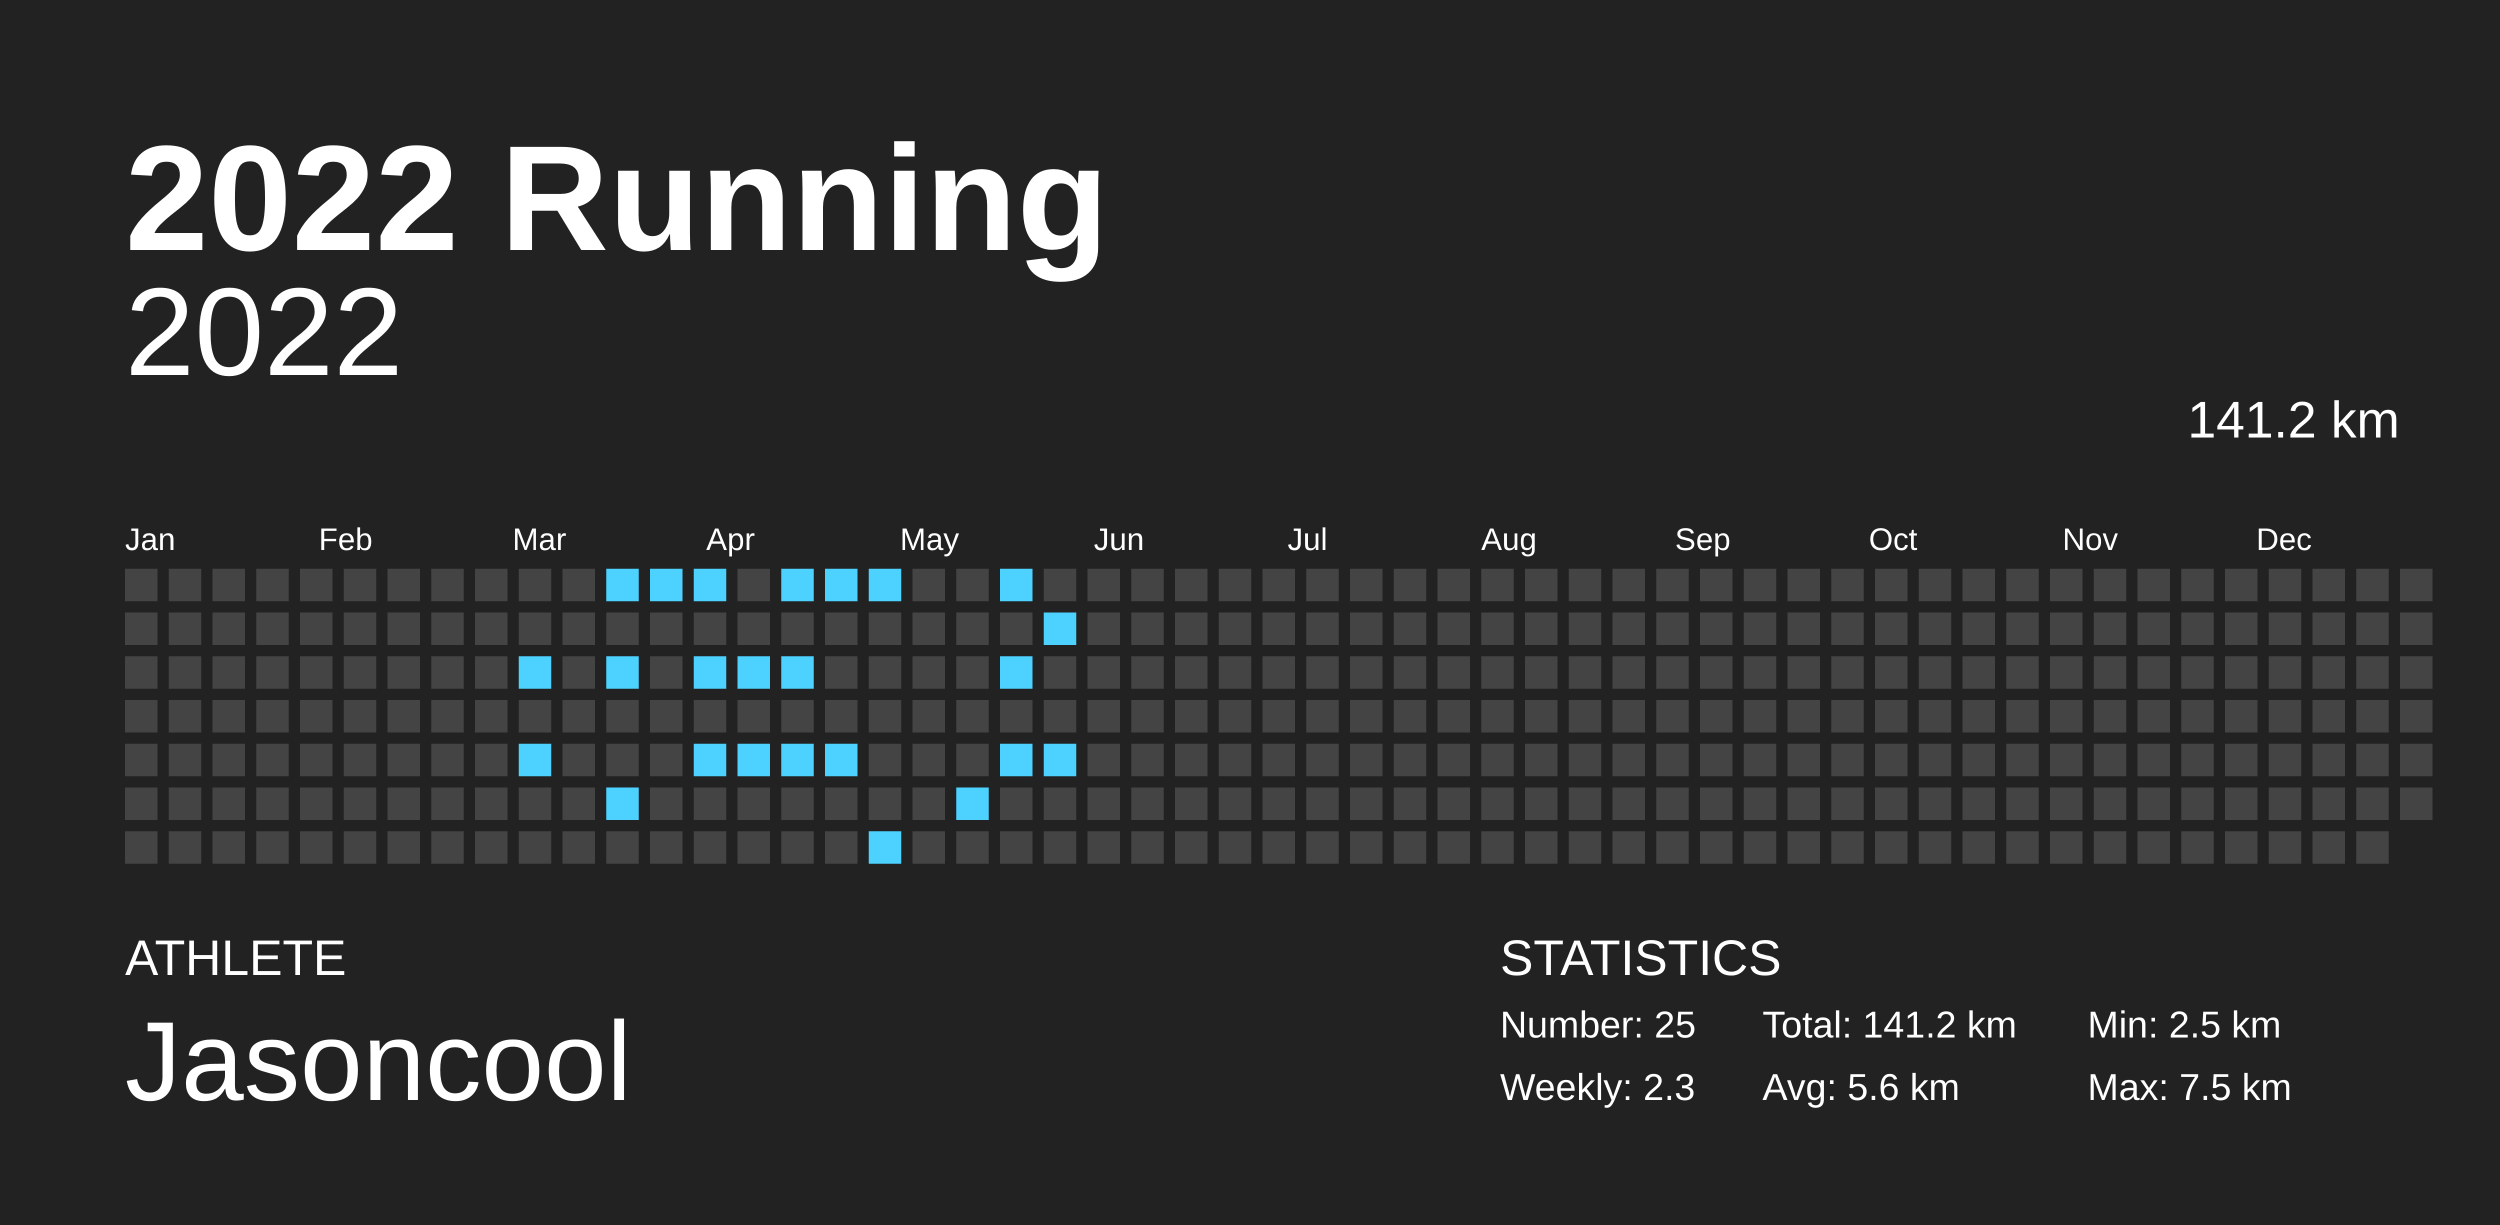
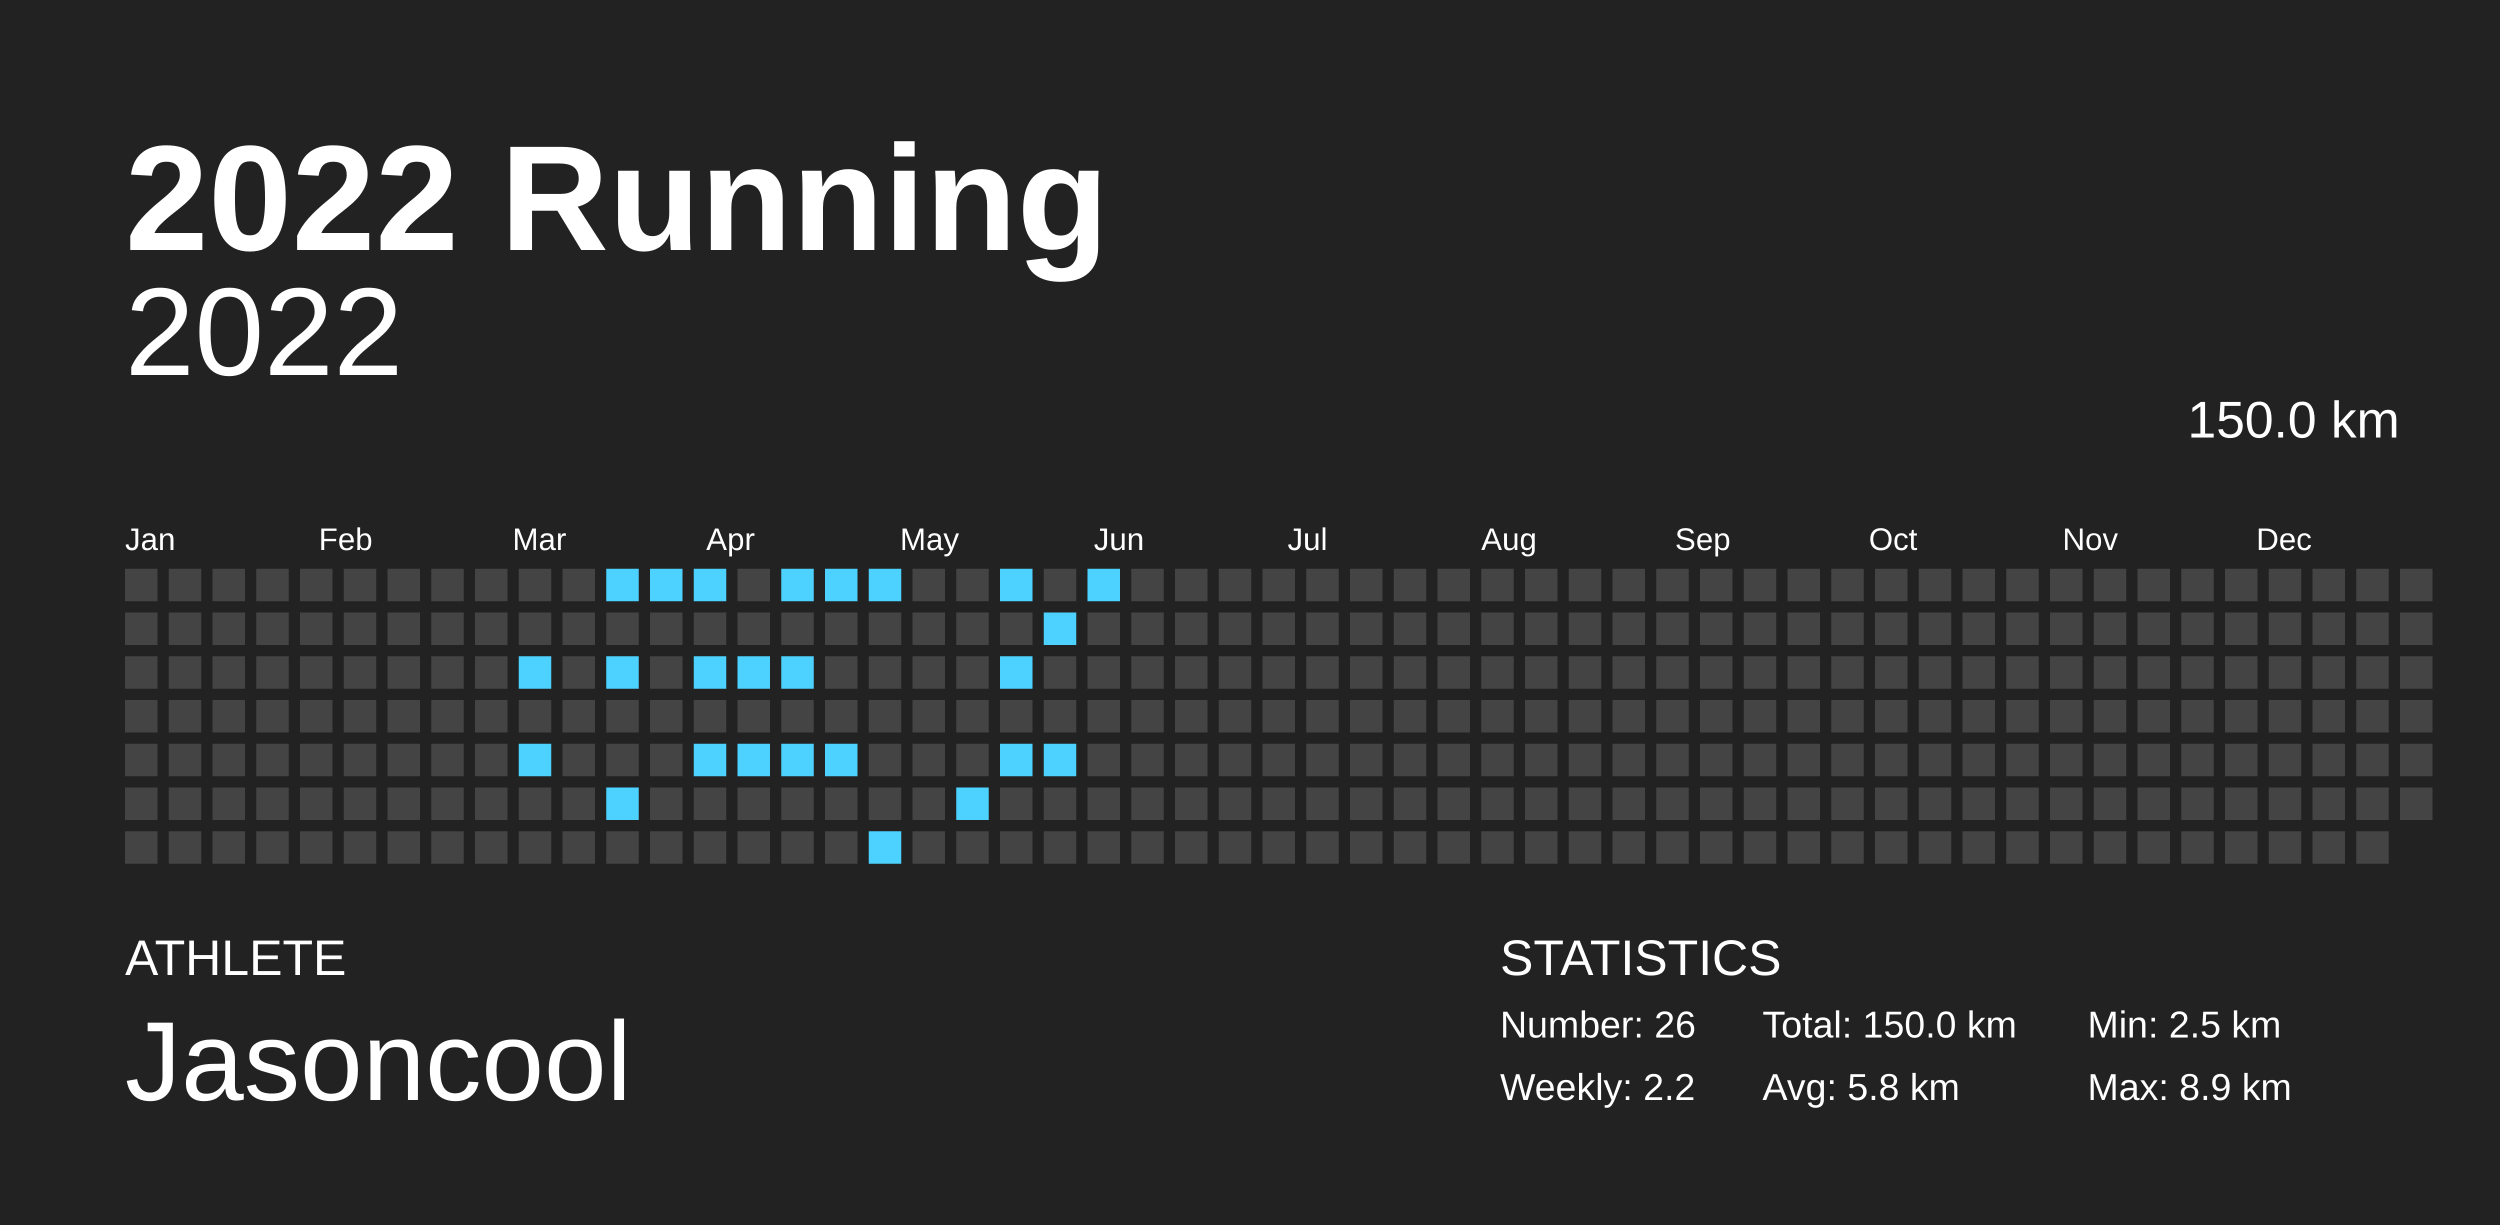
<svg xmlns="http://www.w3.org/2000/svg" baseProfile="full" height="98mm" version="1.1" viewBox="0,0,200,98" width="200mm">
  <defs />
  <rect fill="#222222" height="98" width="200" x="0" y="0" />
  <text fill="#FFFFFF" style="font-size:12px; font-family:Arial; font-weight:bold;" x="10" y="20">2022 Running</text>
  <text fill="#FFFFFF" style="font-size:4px; font-family:Arial" x="10" y="78">ATHLETE</text>
  <text fill="#FFFFFF" style="font-size:9px; font-family:Arial" x="10" y="88">Jasoncool</text>
  <text fill="#FFFFFF" style="font-size:4px; font-family:Arial" x="120" y="78">STATISTICS</text>
-   <text fill="#FFFFFF" style="font-size:3px; font-family:Arial" x="120" y="83">Number: 25</text>
-   <text fill="#FFFFFF" style="font-size:3px; font-family:Arial" x="120" y="88">Weekly: 2.3</text>
-   <text fill="#FFFFFF" style="font-size:3px; font-family:Arial" x="141" y="83">Total: 141.2 km</text>
-   <text fill="#FFFFFF" style="font-size:3px; font-family:Arial" x="141" y="88">Avg: 5.6 km</text>
+   <text fill="#FFFFFF" style="font-size:3px; font-family:Arial" x="120" y="83">Number: 26</text>
+   <text fill="#FFFFFF" style="font-size:3px; font-family:Arial" x="120" y="88">Weekly: 2.2</text>
+   <text fill="#FFFFFF" style="font-size:3px; font-family:Arial" x="141" y="83">Total: 150.0 km</text>
+   <text fill="#FFFFFF" style="font-size:3px; font-family:Arial" x="141" y="88">Avg: 5.8 km</text>
  <text fill="#FFFFFF" style="font-size:3px; font-family:Arial" x="167" y="83">Min: 2.5 km</text>
-   <text fill="#FFFFFF" style="font-size:3px; font-family:Arial" x="167" y="88">Max: 7.5 km</text>
+   <text fill="#FFFFFF" style="font-size:3px; font-family:Arial" x="167" y="88">Max: 8.9 km</text>
  <text alignment-baseline="hanging" fill="#FFFFFF" style="font-size:10.0px; font-family:Arial;" x="10" y="30">2022</text>
-   <text alignment-baseline="hanging" fill="#FFFFFF" style="font-size:4.125px; font-family:Arial;" x="175" y="35">141.2 km</text>
+   <text alignment-baseline="hanging" fill="#FFFFFF" style="font-size:4.125px; font-family:Arial;" x="175" y="35">150.0 km</text>
  <text fill="#FFFFFF" style="font-size:2.5px; font-family:Arial" x="10.0" y="44">Jan</text>
  <text fill="#FFFFFF" style="font-size:2.5px; font-family:Arial" x="25.5" y="44">Feb</text>
  <text fill="#FFFFFF" style="font-size:2.5px; font-family:Arial" x="41.0" y="44">Mar</text>
  <text fill="#FFFFFF" style="font-size:2.5px; font-family:Arial" x="56.5" y="44">Apr</text>
  <text fill="#FFFFFF" style="font-size:2.5px; font-family:Arial" x="72.0" y="44">May</text>
  <text fill="#FFFFFF" style="font-size:2.5px; font-family:Arial" x="87.5" y="44">Jun</text>
  <text fill="#FFFFFF" style="font-size:2.5px; font-family:Arial" x="103.0" y="44">Jul</text>
  <text fill="#FFFFFF" style="font-size:2.5px; font-family:Arial" x="118.5" y="44">Aug</text>
  <text fill="#FFFFFF" style="font-size:2.5px; font-family:Arial" x="134.0" y="44">Sep</text>
  <text fill="#FFFFFF" style="font-size:2.5px; font-family:Arial" x="149.5" y="44">Oct</text>
  <text fill="#FFFFFF" style="font-size:2.5px; font-family:Arial" x="165.0" y="44">Nov</text>
  <text fill="#FFFFFF" style="font-size:2.5px; font-family:Arial" x="180.5" y="44">Dec</text>
  <rect fill="#444444" height="2.6" width="2.6" x="10.0" y="45.5" />
  <rect fill="#444444" height="2.6" width="2.6" x="10.0" y="49.0" />
  <rect fill="#444444" height="2.6" width="2.6" x="10.0" y="52.5" />
  <rect fill="#444444" height="2.6" width="2.6" x="10.0" y="56.0" />
  <rect fill="#444444" height="2.6" width="2.6" x="10.0" y="59.5" />
  <rect fill="#444444" height="2.6" width="2.6" x="10.0" y="63.0" />
  <rect fill="#444444" height="2.6" width="2.6" x="10.0" y="66.5" />
  <rect fill="#444444" height="2.6" width="2.6" x="13.5" y="45.5" />
  <rect fill="#444444" height="2.6" width="2.6" x="13.5" y="49.0" />
  <rect fill="#444444" height="2.6" width="2.6" x="13.5" y="52.5" />
  <rect fill="#444444" height="2.6" width="2.6" x="13.5" y="56.0" />
  <rect fill="#444444" height="2.6" width="2.6" x="13.5" y="59.5" />
  <rect fill="#444444" height="2.6" width="2.6" x="13.5" y="63.0" />
  <rect fill="#444444" height="2.6" width="2.6" x="13.5" y="66.5" />
  <rect fill="#444444" height="2.6" width="2.6" x="17.0" y="45.5" />
  <rect fill="#444444" height="2.6" width="2.6" x="17.0" y="49.0" />
  <rect fill="#444444" height="2.6" width="2.6" x="17.0" y="52.5" />
  <rect fill="#444444" height="2.6" width="2.6" x="17.0" y="56.0" />
  <rect fill="#444444" height="2.6" width="2.6" x="17.0" y="59.5" />
  <rect fill="#444444" height="2.6" width="2.6" x="17.0" y="63.0" />
  <rect fill="#444444" height="2.6" width="2.6" x="17.0" y="66.5" />
  <rect fill="#444444" height="2.6" width="2.6" x="20.5" y="45.5" />
  <rect fill="#444444" height="2.6" width="2.6" x="20.5" y="49.0" />
  <rect fill="#444444" height="2.6" width="2.6" x="20.5" y="52.5" />
  <rect fill="#444444" height="2.6" width="2.6" x="20.5" y="56.0" />
  <rect fill="#444444" height="2.6" width="2.6" x="20.5" y="59.5" />
  <rect fill="#444444" height="2.6" width="2.6" x="20.5" y="63.0" />
  <rect fill="#444444" height="2.6" width="2.6" x="20.5" y="66.5" />
  <rect fill="#444444" height="2.6" width="2.6" x="24.0" y="45.5" />
  <rect fill="#444444" height="2.6" width="2.6" x="24.0" y="49.0" />
  <rect fill="#444444" height="2.6" width="2.6" x="24.0" y="52.5" />
  <rect fill="#444444" height="2.6" width="2.6" x="24.0" y="56.0" />
  <rect fill="#444444" height="2.6" width="2.6" x="24.0" y="59.5" />
  <rect fill="#444444" height="2.6" width="2.6" x="24.0" y="63.0" />
  <rect fill="#444444" height="2.6" width="2.6" x="24.0" y="66.5" />
  <rect fill="#444444" height="2.6" width="2.6" x="27.5" y="45.5" />
  <rect fill="#444444" height="2.6" width="2.6" x="27.5" y="49.0" />
  <rect fill="#444444" height="2.6" width="2.6" x="27.5" y="52.5" />
  <rect fill="#444444" height="2.6" width="2.6" x="27.5" y="56.0" />
  <rect fill="#444444" height="2.6" width="2.6" x="27.5" y="59.5" />
  <rect fill="#444444" height="2.6" width="2.6" x="27.5" y="63.0" />
  <rect fill="#444444" height="2.6" width="2.6" x="27.5" y="66.5" />
  <rect fill="#444444" height="2.6" width="2.6" x="31.0" y="45.5" />
  <rect fill="#444444" height="2.6" width="2.6" x="31.0" y="49.0" />
  <rect fill="#444444" height="2.6" width="2.6" x="31.0" y="52.5" />
  <rect fill="#444444" height="2.6" width="2.6" x="31.0" y="56.0" />
  <rect fill="#444444" height="2.6" width="2.6" x="31.0" y="59.5" />
  <rect fill="#444444" height="2.6" width="2.6" x="31.0" y="63.0" />
  <rect fill="#444444" height="2.6" width="2.6" x="31.0" y="66.5" />
  <rect fill="#444444" height="2.6" width="2.6" x="34.5" y="45.5" />
  <rect fill="#444444" height="2.6" width="2.6" x="34.5" y="49.0" />
  <rect fill="#444444" height="2.6" width="2.6" x="34.5" y="52.5" />
  <rect fill="#444444" height="2.6" width="2.6" x="34.5" y="56.0" />
  <rect fill="#444444" height="2.6" width="2.6" x="34.5" y="59.5" />
  <rect fill="#444444" height="2.6" width="2.6" x="34.5" y="63.0" />
  <rect fill="#444444" height="2.6" width="2.6" x="34.5" y="66.5" />
  <rect fill="#444444" height="2.6" width="2.6" x="38.0" y="45.5" />
  <rect fill="#444444" height="2.6" width="2.6" x="38.0" y="49.0" />
  <rect fill="#444444" height="2.6" width="2.6" x="38.0" y="52.5" />
  <rect fill="#444444" height="2.6" width="2.6" x="38.0" y="56.0" />
  <rect fill="#444444" height="2.6" width="2.6" x="38.0" y="59.5" />
  <rect fill="#444444" height="2.6" width="2.6" x="38.0" y="63.0" />
  <rect fill="#444444" height="2.6" width="2.6" x="38.0" y="66.5" />
  <rect fill="#444444" height="2.6" width="2.6" x="41.5" y="45.5" />
  <rect fill="#444444" height="2.6" width="2.6" x="41.5" y="49.0" />
  <rect fill="#4dd2ff" height="2.6" width="2.6" x="41.5" y="52.5" />
  <rect fill="#444444" height="2.6" width="2.6" x="41.5" y="56.0" />
  <rect fill="#4dd2ff" height="2.6" width="2.6" x="41.5" y="59.5" />
  <rect fill="#444444" height="2.6" width="2.6" x="41.5" y="63.0" />
  <rect fill="#444444" height="2.6" width="2.6" x="41.5" y="66.5" />
  <rect fill="#444444" height="2.6" width="2.6" x="45.0" y="45.5" />
  <rect fill="#444444" height="2.6" width="2.6" x="45.0" y="49.0" />
  <rect fill="#444444" height="2.6" width="2.6" x="45.0" y="52.5" />
  <rect fill="#444444" height="2.6" width="2.6" x="45.0" y="56.0" />
  <rect fill="#444444" height="2.6" width="2.6" x="45.0" y="59.5" />
  <rect fill="#444444" height="2.6" width="2.6" x="45.0" y="63.0" />
  <rect fill="#444444" height="2.6" width="2.6" x="45.0" y="66.5" />
  <rect fill="#4dd2ff" height="2.6" width="2.6" x="48.5" y="45.5" />
  <rect fill="#444444" height="2.6" width="2.6" x="48.5" y="49.0" />
  <rect fill="#4dd2ff" height="2.6" width="2.6" x="48.5" y="52.5" />
  <rect fill="#444444" height="2.6" width="2.6" x="48.5" y="56.0" />
  <rect fill="#444444" height="2.6" width="2.6" x="48.5" y="59.5" />
  <rect fill="#4dd2ff" height="2.6" width="2.6" x="48.5" y="63.0" />
  <rect fill="#444444" height="2.6" width="2.6" x="48.5" y="66.5" />
  <rect fill="#4dd2ff" height="2.6" width="2.6" x="52.0" y="45.5" />
  <rect fill="#444444" height="2.6" width="2.6" x="52.0" y="49.0" />
  <rect fill="#444444" height="2.6" width="2.6" x="52.0" y="52.5" />
  <rect fill="#444444" height="2.6" width="2.6" x="52.0" y="56.0" />
  <rect fill="#444444" height="2.6" width="2.6" x="52.0" y="59.5" />
  <rect fill="#444444" height="2.6" width="2.6" x="52.0" y="63.0" />
  <rect fill="#444444" height="2.6" width="2.6" x="52.0" y="66.5" />
  <rect fill="#4dd2ff" height="2.6" width="2.6" x="55.5" y="45.5" />
  <rect fill="#444444" height="2.6" width="2.6" x="55.5" y="49.0" />
  <rect fill="#4dd2ff" height="2.6" width="2.6" x="55.5" y="52.5" />
  <rect fill="#444444" height="2.6" width="2.6" x="55.5" y="56.0" />
  <rect fill="#4dd2ff" height="2.6" width="2.6" x="55.5" y="59.5" />
  <rect fill="#444444" height="2.6" width="2.6" x="55.5" y="63.0" />
  <rect fill="#444444" height="2.6" width="2.6" x="55.5" y="66.5" />
  <rect fill="#444444" height="2.6" width="2.6" x="59.0" y="45.5" />
  <rect fill="#444444" height="2.6" width="2.6" x="59.0" y="49.0" />
  <rect fill="#4dd2ff" height="2.6" width="2.6" x="59.0" y="52.5" />
  <rect fill="#444444" height="2.6" width="2.6" x="59.0" y="56.0" />
  <rect fill="#4dd2ff" height="2.6" width="2.6" x="59.0" y="59.5" />
  <rect fill="#444444" height="2.6" width="2.6" x="59.0" y="63.0" />
  <rect fill="#444444" height="2.6" width="2.6" x="59.0" y="66.5" />
  <rect fill="#4dd2ff" height="2.6" width="2.6" x="62.5" y="45.5" />
  <rect fill="#444444" height="2.6" width="2.6" x="62.5" y="49.0" />
  <rect fill="#4dd2ff" height="2.6" width="2.6" x="62.5" y="52.5" />
  <rect fill="#444444" height="2.6" width="2.6" x="62.5" y="56.0" />
  <rect fill="#4dd2ff" height="2.6" width="2.6" x="62.5" y="59.5" />
  <rect fill="#444444" height="2.6" width="2.6" x="62.5" y="63.0" />
  <rect fill="#444444" height="2.6" width="2.6" x="62.5" y="66.5" />
  <rect fill="#4dd2ff" height="2.6" width="2.6" x="66.0" y="45.5" />
  <rect fill="#444444" height="2.6" width="2.6" x="66.0" y="49.0" />
  <rect fill="#444444" height="2.6" width="2.6" x="66.0" y="52.5" />
  <rect fill="#444444" height="2.6" width="2.6" x="66.0" y="56.0" />
  <rect fill="#4dd2ff" height="2.6" width="2.6" x="66.0" y="59.5" />
  <rect fill="#444444" height="2.6" width="2.6" x="66.0" y="63.0" />
  <rect fill="#444444" height="2.6" width="2.6" x="66.0" y="66.5" />
  <rect fill="#4dd2ff" height="2.6" width="2.6" x="69.5" y="45.5" />
  <rect fill="#444444" height="2.6" width="2.6" x="69.5" y="49.0" />
  <rect fill="#444444" height="2.6" width="2.6" x="69.5" y="52.5" />
  <rect fill="#444444" height="2.6" width="2.6" x="69.5" y="56.0" />
  <rect fill="#444444" height="2.6" width="2.6" x="69.5" y="59.5" />
  <rect fill="#444444" height="2.6" width="2.6" x="69.5" y="63.0" />
  <rect fill="#4dd2ff" height="2.6" width="2.6" x="69.5" y="66.5" />
  <rect fill="#444444" height="2.6" width="2.6" x="73.0" y="45.5" />
  <rect fill="#444444" height="2.6" width="2.6" x="73.0" y="49.0" />
  <rect fill="#444444" height="2.6" width="2.6" x="73.0" y="52.5" />
  <rect fill="#444444" height="2.6" width="2.6" x="73.0" y="56.0" />
  <rect fill="#444444" height="2.6" width="2.6" x="73.0" y="59.5" />
  <rect fill="#444444" height="2.6" width="2.6" x="73.0" y="63.0" />
  <rect fill="#444444" height="2.6" width="2.6" x="73.0" y="66.5" />
  <rect fill="#444444" height="2.6" width="2.6" x="76.5" y="45.5" />
  <rect fill="#444444" height="2.6" width="2.6" x="76.5" y="49.0" />
  <rect fill="#444444" height="2.6" width="2.6" x="76.5" y="52.5" />
  <rect fill="#444444" height="2.6" width="2.6" x="76.5" y="56.0" />
  <rect fill="#444444" height="2.6" width="2.6" x="76.5" y="59.5" />
  <rect fill="#4dd2ff" height="2.6" width="2.6" x="76.5" y="63.0" />
  <rect fill="#444444" height="2.6" width="2.6" x="76.5" y="66.5" />
  <rect fill="#4dd2ff" height="2.6" width="2.6" x="80.0" y="45.5" />
  <rect fill="#444444" height="2.6" width="2.6" x="80.0" y="49.0" />
  <rect fill="#4dd2ff" height="2.6" width="2.6" x="80.0" y="52.5" />
  <rect fill="#444444" height="2.6" width="2.6" x="80.0" y="56.0" />
  <rect fill="#4dd2ff" height="2.6" width="2.6" x="80.0" y="59.5" />
  <rect fill="#444444" height="2.6" width="2.6" x="80.0" y="63.0" />
  <rect fill="#444444" height="2.6" width="2.6" x="80.0" y="66.5" />
  <rect fill="#444444" height="2.6" width="2.6" x="83.5" y="45.5" />
  <rect fill="#4dd2ff" height="2.6" width="2.6" x="83.5" y="49.0" />
  <rect fill="#444444" height="2.6" width="2.6" x="83.5" y="52.5" />
  <rect fill="#444444" height="2.6" width="2.6" x="83.5" y="56.0" />
  <rect fill="#4dd2ff" height="2.6" width="2.6" x="83.5" y="59.5" />
  <rect fill="#444444" height="2.6" width="2.6" x="83.5" y="63.0" />
  <rect fill="#444444" height="2.6" width="2.6" x="83.5" y="66.5" />
-   <rect fill="#444444" height="2.6" width="2.6" x="87.0" y="45.5" />
+   <rect fill="#4dd2ff" height="2.6" width="2.6" x="87.0" y="45.5" />
  <rect fill="#444444" height="2.6" width="2.6" x="87.0" y="49.0" />
  <rect fill="#444444" height="2.6" width="2.6" x="87.0" y="52.5" />
  <rect fill="#444444" height="2.6" width="2.6" x="87.0" y="56.0" />
  <rect fill="#444444" height="2.6" width="2.6" x="87.0" y="59.5" />
  <rect fill="#444444" height="2.6" width="2.6" x="87.0" y="63.0" />
  <rect fill="#444444" height="2.6" width="2.6" x="87.0" y="66.5" />
  <rect fill="#444444" height="2.6" width="2.6" x="90.5" y="45.5" />
  <rect fill="#444444" height="2.6" width="2.6" x="90.5" y="49.0" />
  <rect fill="#444444" height="2.6" width="2.6" x="90.5" y="52.5" />
  <rect fill="#444444" height="2.6" width="2.6" x="90.5" y="56.0" />
  <rect fill="#444444" height="2.6" width="2.6" x="90.5" y="59.5" />
  <rect fill="#444444" height="2.6" width="2.6" x="90.5" y="63.0" />
  <rect fill="#444444" height="2.6" width="2.6" x="90.5" y="66.5" />
  <rect fill="#444444" height="2.6" width="2.6" x="94.0" y="45.5" />
  <rect fill="#444444" height="2.6" width="2.6" x="94.0" y="49.0" />
  <rect fill="#444444" height="2.6" width="2.6" x="94.0" y="52.5" />
  <rect fill="#444444" height="2.6" width="2.6" x="94.0" y="56.0" />
  <rect fill="#444444" height="2.6" width="2.6" x="94.0" y="59.5" />
  <rect fill="#444444" height="2.6" width="2.6" x="94.0" y="63.0" />
  <rect fill="#444444" height="2.6" width="2.6" x="94.0" y="66.5" />
  <rect fill="#444444" height="2.6" width="2.6" x="97.5" y="45.5" />
  <rect fill="#444444" height="2.6" width="2.6" x="97.5" y="49.0" />
  <rect fill="#444444" height="2.6" width="2.6" x="97.5" y="52.5" />
  <rect fill="#444444" height="2.6" width="2.6" x="97.5" y="56.0" />
  <rect fill="#444444" height="2.6" width="2.6" x="97.5" y="59.5" />
  <rect fill="#444444" height="2.6" width="2.6" x="97.5" y="63.0" />
  <rect fill="#444444" height="2.6" width="2.6" x="97.5" y="66.5" />
  <rect fill="#444444" height="2.6" width="2.6" x="101.0" y="45.5" />
  <rect fill="#444444" height="2.6" width="2.6" x="101.0" y="49.0" />
  <rect fill="#444444" height="2.6" width="2.6" x="101.0" y="52.5" />
  <rect fill="#444444" height="2.6" width="2.6" x="101.0" y="56.0" />
  <rect fill="#444444" height="2.6" width="2.6" x="101.0" y="59.5" />
  <rect fill="#444444" height="2.6" width="2.6" x="101.0" y="63.0" />
  <rect fill="#444444" height="2.6" width="2.6" x="101.0" y="66.5" />
  <rect fill="#444444" height="2.6" width="2.6" x="104.5" y="45.5" />
  <rect fill="#444444" height="2.6" width="2.6" x="104.5" y="49.0" />
  <rect fill="#444444" height="2.6" width="2.6" x="104.5" y="52.5" />
  <rect fill="#444444" height="2.6" width="2.6" x="104.5" y="56.0" />
  <rect fill="#444444" height="2.6" width="2.6" x="104.5" y="59.5" />
  <rect fill="#444444" height="2.6" width="2.6" x="104.5" y="63.0" />
  <rect fill="#444444" height="2.6" width="2.6" x="104.5" y="66.5" />
  <rect fill="#444444" height="2.6" width="2.6" x="108.0" y="45.5" />
  <rect fill="#444444" height="2.6" width="2.6" x="108.0" y="49.0" />
  <rect fill="#444444" height="2.6" width="2.6" x="108.0" y="52.5" />
  <rect fill="#444444" height="2.6" width="2.6" x="108.0" y="56.0" />
  <rect fill="#444444" height="2.6" width="2.6" x="108.0" y="59.5" />
  <rect fill="#444444" height="2.6" width="2.6" x="108.0" y="63.0" />
  <rect fill="#444444" height="2.6" width="2.6" x="108.0" y="66.5" />
  <rect fill="#444444" height="2.6" width="2.6" x="111.5" y="45.5" />
  <rect fill="#444444" height="2.6" width="2.6" x="111.5" y="49.0" />
  <rect fill="#444444" height="2.6" width="2.6" x="111.5" y="52.5" />
  <rect fill="#444444" height="2.6" width="2.6" x="111.5" y="56.0" />
  <rect fill="#444444" height="2.6" width="2.6" x="111.5" y="59.5" />
  <rect fill="#444444" height="2.6" width="2.6" x="111.5" y="63.0" />
  <rect fill="#444444" height="2.6" width="2.6" x="111.5" y="66.5" />
  <rect fill="#444444" height="2.6" width="2.6" x="115.0" y="45.5" />
  <rect fill="#444444" height="2.6" width="2.6" x="115.0" y="49.0" />
  <rect fill="#444444" height="2.6" width="2.6" x="115.0" y="52.5" />
  <rect fill="#444444" height="2.6" width="2.6" x="115.0" y="56.0" />
  <rect fill="#444444" height="2.6" width="2.6" x="115.0" y="59.5" />
  <rect fill="#444444" height="2.6" width="2.6" x="115.0" y="63.0" />
  <rect fill="#444444" height="2.6" width="2.6" x="115.0" y="66.5" />
  <rect fill="#444444" height="2.6" width="2.6" x="118.5" y="45.5" />
  <rect fill="#444444" height="2.6" width="2.6" x="118.5" y="49.0" />
  <rect fill="#444444" height="2.6" width="2.6" x="118.5" y="52.5" />
  <rect fill="#444444" height="2.6" width="2.6" x="118.5" y="56.0" />
  <rect fill="#444444" height="2.6" width="2.6" x="118.5" y="59.5" />
  <rect fill="#444444" height="2.6" width="2.6" x="118.5" y="63.0" />
  <rect fill="#444444" height="2.6" width="2.6" x="118.5" y="66.5" />
  <rect fill="#444444" height="2.6" width="2.6" x="122.0" y="45.5" />
  <rect fill="#444444" height="2.6" width="2.6" x="122.0" y="49.0" />
  <rect fill="#444444" height="2.6" width="2.6" x="122.0" y="52.5" />
  <rect fill="#444444" height="2.6" width="2.6" x="122.0" y="56.0" />
  <rect fill="#444444" height="2.6" width="2.6" x="122.0" y="59.5" />
  <rect fill="#444444" height="2.6" width="2.6" x="122.0" y="63.0" />
  <rect fill="#444444" height="2.6" width="2.6" x="122.0" y="66.5" />
  <rect fill="#444444" height="2.6" width="2.6" x="125.5" y="45.5" />
  <rect fill="#444444" height="2.6" width="2.6" x="125.5" y="49.0" />
  <rect fill="#444444" height="2.6" width="2.6" x="125.5" y="52.5" />
  <rect fill="#444444" height="2.6" width="2.6" x="125.5" y="56.0" />
  <rect fill="#444444" height="2.6" width="2.6" x="125.5" y="59.5" />
  <rect fill="#444444" height="2.6" width="2.6" x="125.5" y="63.0" />
  <rect fill="#444444" height="2.6" width="2.6" x="125.5" y="66.5" />
  <rect fill="#444444" height="2.6" width="2.6" x="129.0" y="45.5" />
  <rect fill="#444444" height="2.6" width="2.6" x="129.0" y="49.0" />
  <rect fill="#444444" height="2.6" width="2.6" x="129.0" y="52.5" />
  <rect fill="#444444" height="2.6" width="2.6" x="129.0" y="56.0" />
  <rect fill="#444444" height="2.6" width="2.6" x="129.0" y="59.5" />
  <rect fill="#444444" height="2.6" width="2.6" x="129.0" y="63.0" />
  <rect fill="#444444" height="2.6" width="2.6" x="129.0" y="66.5" />
  <rect fill="#444444" height="2.6" width="2.6" x="132.5" y="45.5" />
  <rect fill="#444444" height="2.6" width="2.6" x="132.5" y="49.0" />
  <rect fill="#444444" height="2.6" width="2.6" x="132.5" y="52.5" />
  <rect fill="#444444" height="2.6" width="2.6" x="132.5" y="56.0" />
  <rect fill="#444444" height="2.6" width="2.6" x="132.5" y="59.5" />
  <rect fill="#444444" height="2.6" width="2.6" x="132.5" y="63.0" />
  <rect fill="#444444" height="2.6" width="2.6" x="132.5" y="66.5" />
  <rect fill="#444444" height="2.6" width="2.6" x="136.0" y="45.5" />
  <rect fill="#444444" height="2.6" width="2.6" x="136.0" y="49.0" />
  <rect fill="#444444" height="2.6" width="2.6" x="136.0" y="52.5" />
  <rect fill="#444444" height="2.6" width="2.6" x="136.0" y="56.0" />
  <rect fill="#444444" height="2.6" width="2.6" x="136.0" y="59.5" />
  <rect fill="#444444" height="2.6" width="2.6" x="136.0" y="63.0" />
  <rect fill="#444444" height="2.6" width="2.6" x="136.0" y="66.5" />
  <rect fill="#444444" height="2.6" width="2.6" x="139.5" y="45.5" />
  <rect fill="#444444" height="2.6" width="2.6" x="139.5" y="49.0" />
  <rect fill="#444444" height="2.6" width="2.6" x="139.5" y="52.5" />
  <rect fill="#444444" height="2.6" width="2.6" x="139.5" y="56.0" />
  <rect fill="#444444" height="2.6" width="2.6" x="139.5" y="59.5" />
  <rect fill="#444444" height="2.6" width="2.6" x="139.5" y="63.0" />
  <rect fill="#444444" height="2.6" width="2.6" x="139.5" y="66.5" />
  <rect fill="#444444" height="2.6" width="2.6" x="143.0" y="45.5" />
  <rect fill="#444444" height="2.6" width="2.6" x="143.0" y="49.0" />
  <rect fill="#444444" height="2.6" width="2.6" x="143.0" y="52.5" />
  <rect fill="#444444" height="2.6" width="2.6" x="143.0" y="56.0" />
  <rect fill="#444444" height="2.6" width="2.6" x="143.0" y="59.5" />
  <rect fill="#444444" height="2.6" width="2.6" x="143.0" y="63.0" />
  <rect fill="#444444" height="2.6" width="2.6" x="143.0" y="66.5" />
  <rect fill="#444444" height="2.6" width="2.6" x="146.5" y="45.5" />
  <rect fill="#444444" height="2.6" width="2.6" x="146.5" y="49.0" />
  <rect fill="#444444" height="2.6" width="2.6" x="146.5" y="52.5" />
  <rect fill="#444444" height="2.6" width="2.6" x="146.5" y="56.0" />
  <rect fill="#444444" height="2.6" width="2.6" x="146.5" y="59.5" />
  <rect fill="#444444" height="2.6" width="2.6" x="146.5" y="63.0" />
  <rect fill="#444444" height="2.6" width="2.6" x="146.5" y="66.5" />
  <rect fill="#444444" height="2.6" width="2.6" x="150.0" y="45.5" />
  <rect fill="#444444" height="2.6" width="2.6" x="150.0" y="49.0" />
  <rect fill="#444444" height="2.6" width="2.6" x="150.0" y="52.5" />
  <rect fill="#444444" height="2.6" width="2.6" x="150.0" y="56.0" />
  <rect fill="#444444" height="2.6" width="2.6" x="150.0" y="59.5" />
  <rect fill="#444444" height="2.6" width="2.6" x="150.0" y="63.0" />
  <rect fill="#444444" height="2.6" width="2.6" x="150.0" y="66.5" />
  <rect fill="#444444" height="2.6" width="2.6" x="153.5" y="45.5" />
  <rect fill="#444444" height="2.6" width="2.6" x="153.5" y="49.0" />
  <rect fill="#444444" height="2.6" width="2.6" x="153.5" y="52.5" />
  <rect fill="#444444" height="2.6" width="2.6" x="153.5" y="56.0" />
  <rect fill="#444444" height="2.6" width="2.6" x="153.5" y="59.5" />
  <rect fill="#444444" height="2.6" width="2.6" x="153.5" y="63.0" />
  <rect fill="#444444" height="2.6" width="2.6" x="153.5" y="66.5" />
  <rect fill="#444444" height="2.6" width="2.6" x="157.0" y="45.5" />
  <rect fill="#444444" height="2.6" width="2.6" x="157.0" y="49.0" />
  <rect fill="#444444" height="2.6" width="2.6" x="157.0" y="52.5" />
  <rect fill="#444444" height="2.6" width="2.6" x="157.0" y="56.0" />
  <rect fill="#444444" height="2.6" width="2.6" x="157.0" y="59.5" />
  <rect fill="#444444" height="2.6" width="2.6" x="157.0" y="63.0" />
  <rect fill="#444444" height="2.6" width="2.6" x="157.0" y="66.5" />
  <rect fill="#444444" height="2.6" width="2.6" x="160.5" y="45.5" />
  <rect fill="#444444" height="2.6" width="2.6" x="160.5" y="49.0" />
  <rect fill="#444444" height="2.6" width="2.6" x="160.5" y="52.5" />
  <rect fill="#444444" height="2.6" width="2.6" x="160.5" y="56.0" />
  <rect fill="#444444" height="2.6" width="2.6" x="160.5" y="59.5" />
  <rect fill="#444444" height="2.6" width="2.6" x="160.5" y="63.0" />
  <rect fill="#444444" height="2.6" width="2.6" x="160.5" y="66.5" />
  <rect fill="#444444" height="2.6" width="2.6" x="164.0" y="45.5" />
  <rect fill="#444444" height="2.6" width="2.6" x="164.0" y="49.0" />
  <rect fill="#444444" height="2.6" width="2.6" x="164.0" y="52.5" />
  <rect fill="#444444" height="2.6" width="2.6" x="164.0" y="56.0" />
  <rect fill="#444444" height="2.6" width="2.6" x="164.0" y="59.5" />
  <rect fill="#444444" height="2.6" width="2.6" x="164.0" y="63.0" />
  <rect fill="#444444" height="2.6" width="2.6" x="164.0" y="66.5" />
  <rect fill="#444444" height="2.6" width="2.6" x="167.5" y="45.5" />
  <rect fill="#444444" height="2.6" width="2.6" x="167.5" y="49.0" />
  <rect fill="#444444" height="2.6" width="2.6" x="167.5" y="52.5" />
  <rect fill="#444444" height="2.6" width="2.6" x="167.5" y="56.0" />
  <rect fill="#444444" height="2.6" width="2.6" x="167.5" y="59.5" />
  <rect fill="#444444" height="2.6" width="2.6" x="167.5" y="63.0" />
  <rect fill="#444444" height="2.6" width="2.6" x="167.5" y="66.5" />
  <rect fill="#444444" height="2.6" width="2.6" x="171.0" y="45.5" />
  <rect fill="#444444" height="2.6" width="2.6" x="171.0" y="49.0" />
  <rect fill="#444444" height="2.6" width="2.6" x="171.0" y="52.5" />
  <rect fill="#444444" height="2.6" width="2.6" x="171.0" y="56.0" />
  <rect fill="#444444" height="2.6" width="2.6" x="171.0" y="59.5" />
  <rect fill="#444444" height="2.6" width="2.6" x="171.0" y="63.0" />
  <rect fill="#444444" height="2.6" width="2.6" x="171.0" y="66.5" />
  <rect fill="#444444" height="2.6" width="2.6" x="174.5" y="45.5" />
  <rect fill="#444444" height="2.6" width="2.6" x="174.5" y="49.0" />
  <rect fill="#444444" height="2.6" width="2.6" x="174.5" y="52.5" />
  <rect fill="#444444" height="2.6" width="2.6" x="174.5" y="56.0" />
  <rect fill="#444444" height="2.6" width="2.6" x="174.5" y="59.5" />
  <rect fill="#444444" height="2.6" width="2.6" x="174.5" y="63.0" />
  <rect fill="#444444" height="2.6" width="2.6" x="174.5" y="66.5" />
  <rect fill="#444444" height="2.6" width="2.6" x="178.0" y="45.5" />
  <rect fill="#444444" height="2.6" width="2.6" x="178.0" y="49.0" />
  <rect fill="#444444" height="2.6" width="2.6" x="178.0" y="52.5" />
  <rect fill="#444444" height="2.6" width="2.6" x="178.0" y="56.0" />
  <rect fill="#444444" height="2.6" width="2.6" x="178.0" y="59.5" />
  <rect fill="#444444" height="2.6" width="2.6" x="178.0" y="63.0" />
  <rect fill="#444444" height="2.6" width="2.6" x="178.0" y="66.5" />
  <rect fill="#444444" height="2.6" width="2.6" x="181.5" y="45.5" />
  <rect fill="#444444" height="2.6" width="2.6" x="181.5" y="49.0" />
  <rect fill="#444444" height="2.6" width="2.6" x="181.5" y="52.5" />
  <rect fill="#444444" height="2.6" width="2.6" x="181.5" y="56.0" />
  <rect fill="#444444" height="2.6" width="2.6" x="181.5" y="59.5" />
  <rect fill="#444444" height="2.6" width="2.6" x="181.5" y="63.0" />
  <rect fill="#444444" height="2.6" width="2.6" x="181.5" y="66.5" />
  <rect fill="#444444" height="2.6" width="2.6" x="185.0" y="45.5" />
  <rect fill="#444444" height="2.6" width="2.6" x="185.0" y="49.0" />
  <rect fill="#444444" height="2.6" width="2.6" x="185.0" y="52.5" />
  <rect fill="#444444" height="2.6" width="2.6" x="185.0" y="56.0" />
  <rect fill="#444444" height="2.6" width="2.6" x="185.0" y="59.5" />
  <rect fill="#444444" height="2.6" width="2.6" x="185.0" y="63.0" />
  <rect fill="#444444" height="2.6" width="2.6" x="185.0" y="66.5" />
  <rect fill="#444444" height="2.6" width="2.6" x="188.5" y="45.5" />
  <rect fill="#444444" height="2.6" width="2.6" x="188.5" y="49.0" />
  <rect fill="#444444" height="2.6" width="2.6" x="188.5" y="52.5" />
  <rect fill="#444444" height="2.6" width="2.6" x="188.5" y="56.0" />
  <rect fill="#444444" height="2.6" width="2.6" x="188.5" y="59.5" />
  <rect fill="#444444" height="2.6" width="2.6" x="188.5" y="63.0" />
  <rect fill="#444444" height="2.6" width="2.6" x="188.5" y="66.5" />
  <rect fill="#444444" height="2.6" width="2.6" x="192.0" y="45.5" />
  <rect fill="#444444" height="2.6" width="2.6" x="192.0" y="49.0" />
  <rect fill="#444444" height="2.6" width="2.6" x="192.0" y="52.5" />
  <rect fill="#444444" height="2.6" width="2.6" x="192.0" y="56.0" />
  <rect fill="#444444" height="2.6" width="2.6" x="192.0" y="59.5" />
  <rect fill="#444444" height="2.6" width="2.6" x="192.0" y="63.0" />
</svg>
